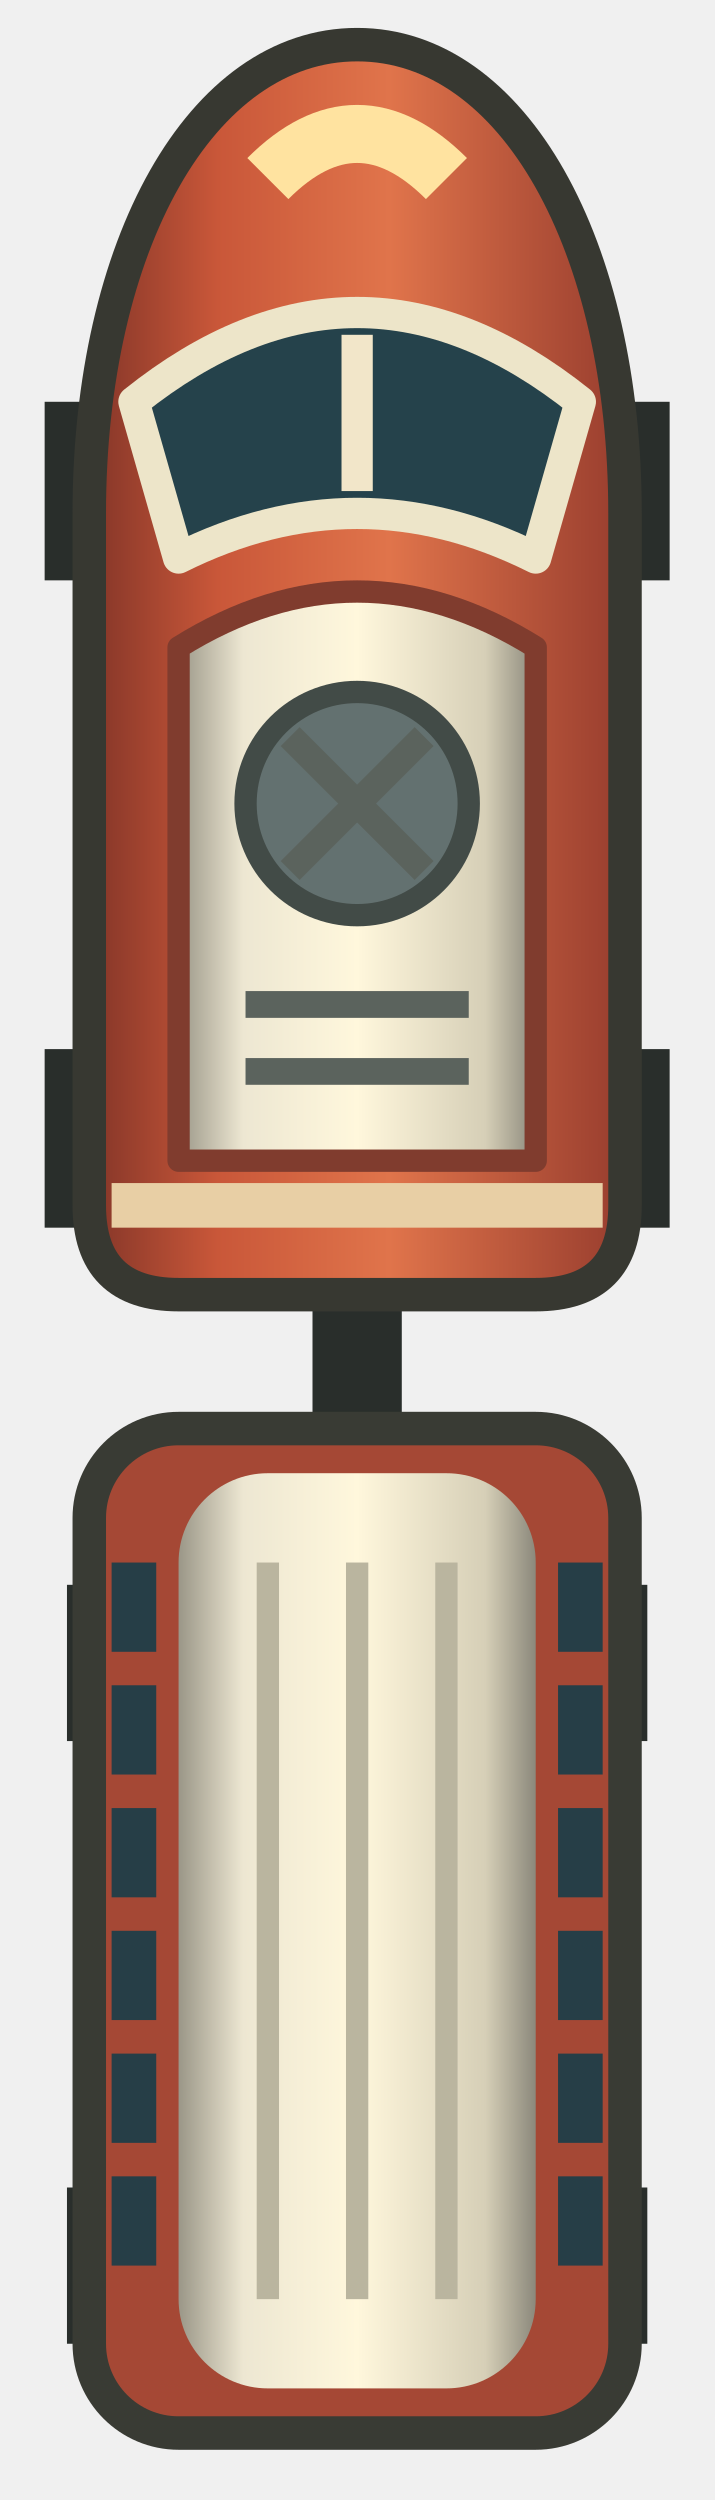
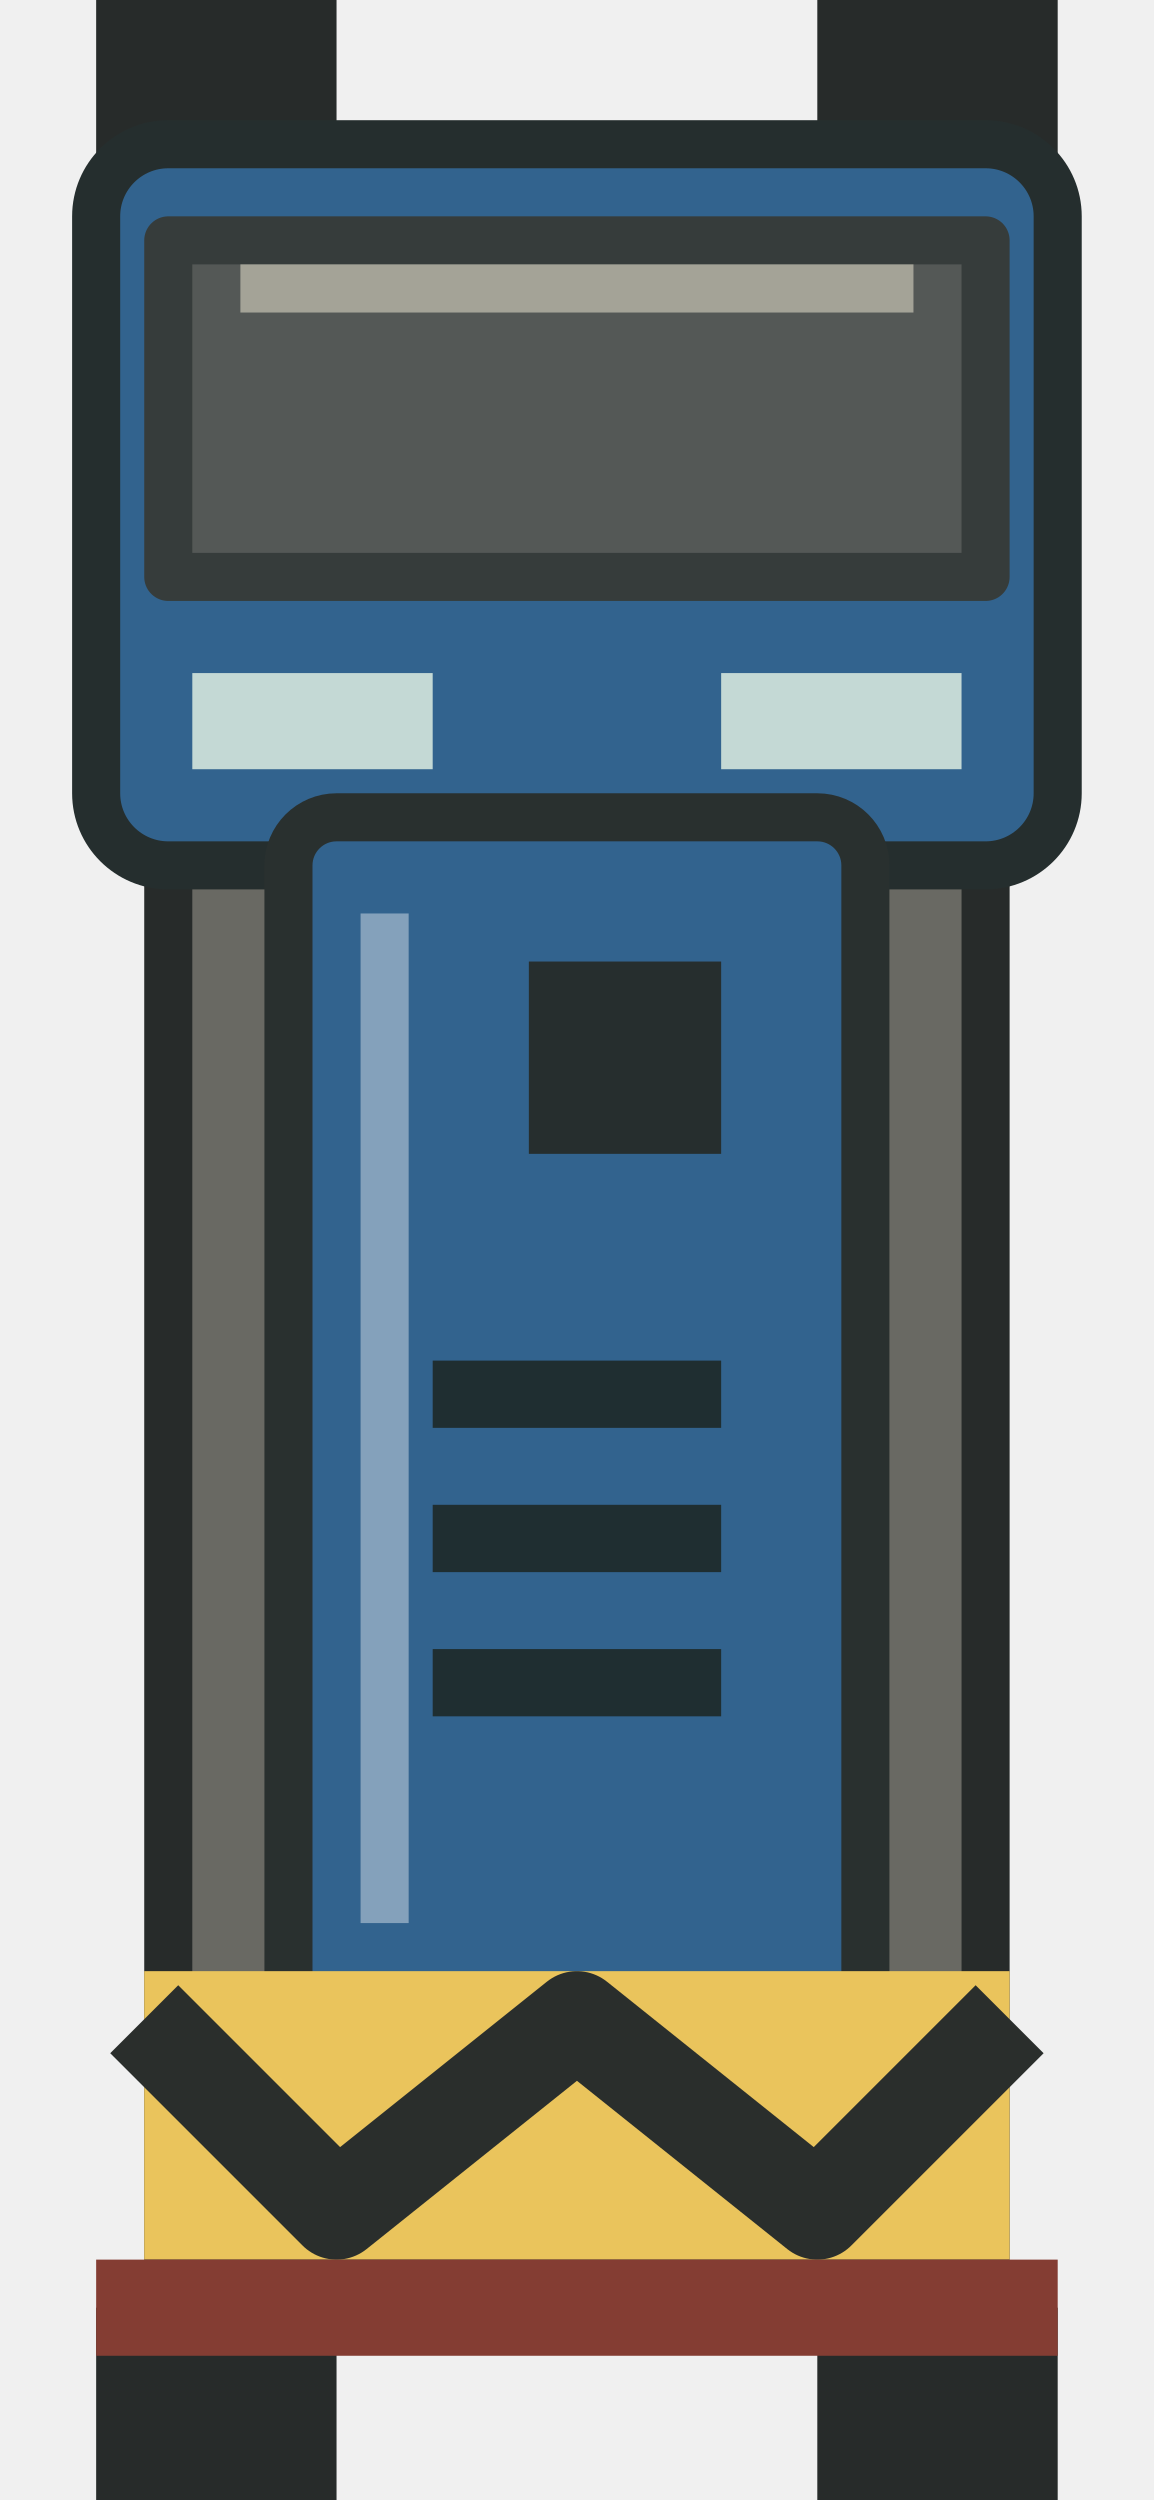
- <svg xmlns="http://www.w3.org/2000/svg" viewBox="0 0 32 112">
-   <view id="upright" viewBox="0 0 32 112" />
-   <view id="across" viewBox="32 0 112 32" />
+ <svg xmlns="http://www.w3.org/2000/svg" viewBox="0 0 24 52">
+   <view id="blue-down" viewBox="0 0 24 52" />
+   <view id="red-down" viewBox="24 0 24 52" />
+   <view id="blue-right" viewBox="48 0 52 24" />
+   <view id="red-right" viewBox="48 24 52 24" />
  <defs>
-     <linearGradient id="roof">
-       <stop stop-color="#9b9788" />
-       <stop offset=".18" stop-color="#ede7d2" />
-       <stop offset=".5" stop-color="#fff7dc" />
-       <stop offset=".86" stop-color="#d6cfb7" />
-       <stop offset="1" stop-color="#8c897c" />
-     </linearGradient>
-     <linearGradient id="paint">
-       <stop stop-color="#833528" />
-       <stop offset=".24" stop-color="#c95739" />
-       <stop offset=".56" stop-color="#e0744b" />
-       <stop offset="1" stop-color="#983d2e" />
-     </linearGradient>
+     <g id="shunter" stroke-linejoin="round">
+       <path fill="#272b2a" d="M3 3h18v45H3zM2 0h5v4H2zm15 0h5v4h-5zM2 48h5v4H2zm15 0h5v4h-5z" />
+       <path fill="#696963" d="M4 16h2v27H4zm14 0h2v27h-2z" />
+       <rect x="2" y="3" width="20" height="15" rx="1.5" fill="currentColor" stroke="#252e2e" />
+       <path d="M3.5 5h17v7h-17z" fill="#545856" stroke="#363c3b" />
+       <path d="M5 6h14" stroke="#a4a397" />
+       <path fill="#c4d9d5" d="M4 14h5v2H4zm11 0h5v2h-5z" />
+       <rect x="6" y="17" width="12" height="26" rx="1" fill="currentColor" stroke="#29302f" />
+       <path d="M8 19v21" stroke="#fff" stroke-opacity=".4" />
+       <path d="M11 20h4v4h-4z" fill="#262e2e" />
+       <path d="M9 29h6m-6 3h6m-6 3h6" stroke="#1f2e31" stroke-width="1.4" />
+       <path d="M3 41h18v6H3z" fill="#eac45c" />
+       <path d="m3 42 4 4 5-4 5 4 4-4" fill="none" stroke="#2a2e2c" stroke-width="2" />
+       <path d="M2 47h20v2H2z" fill="#843d33" />
+     </g>
  </defs>
-   <g id="train" stroke-linejoin="round">
-     <path fill="#292e2b" d="M2 18h28v8H2zm0 29h28v8H2zm12 9h4v12h-4zM3 71h26v7H3zm0 27h26v7H3z" />
-     <path d="M16 2C9 2 4 11 4 23v31q0 4 4 4h16q4 0 4-4V23C28 11 23 2 16 2Z" fill="url(#paint)" stroke="#373831" stroke-width="1.5" />
-     <path d="M6 18q10-8 20 0l-2 7q-8-4-16 0z" fill="#25424b" stroke="#ede5c9" stroke-width="1.4" />
-     <path d="M16 15v7" stroke="#f2e6c9" stroke-width="1.4" />
-     <path d="M12 8q4-4 8 0" stroke="#ffe3a0" stroke-width="2.6" fill="none" />
-     <path d="M8 29q8-5 16 0v23H8Z" fill="url(#roof)" stroke="#803c2e" />
-     <circle cx="16" cy="36" r="5" fill="#637170" stroke="#424b47" />
-     <path d="m13 33 6 6m0-6-6 6M11 45h10m-10 3h10" stroke="#5b635d" stroke-width="1.2" />
-     <path d="M5 54h22" stroke="#e8cfa5" stroke-width="2" />
-     <rect x="4" y="64" width="24" height="45" rx="4" fill="#a54835" stroke="#393b34" stroke-width="1.5" />
-     <rect x="8" y="66" width="16" height="41" rx="4" fill="url(#roof)" />
-     <path d="M12 70v33m4-33v33m4-33v33" stroke="#bab59f" fill="none" />
-     <path d="M6 70v32m20-32v32" stroke="#263e47" stroke-width="2" stroke-dasharray="4 1.5" />
+   <g color="#32638e">
+     <use href="#shunter" />
+     <use href="#shunter" transform="translate(48 24) rotate(-90)" />
  </g>
-   <use href="#train" transform="translate(144 0) rotate(90)" />
+   <g color="#a0473d">
+     <use href="#shunter" x="24" />
+     <use href="#shunter" transform="translate(48 48) rotate(-90)" />
+   </g>
</svg>
